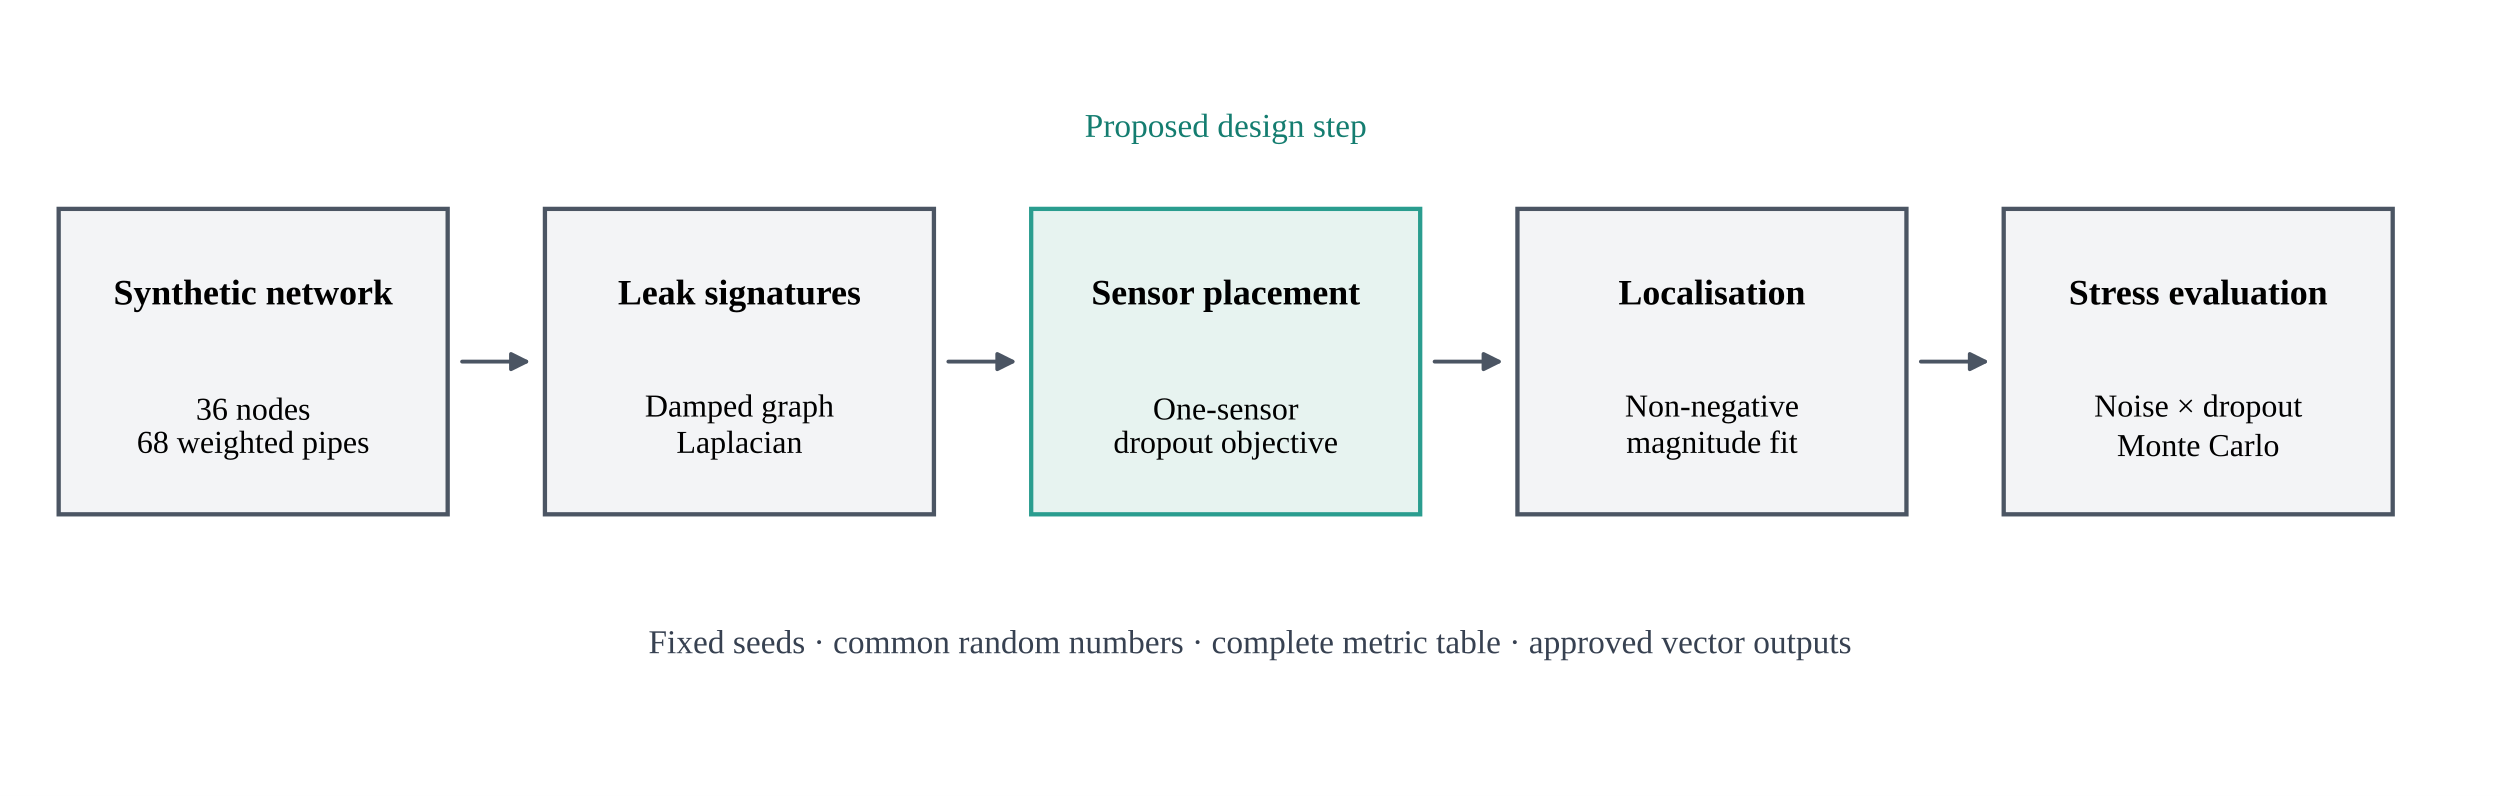
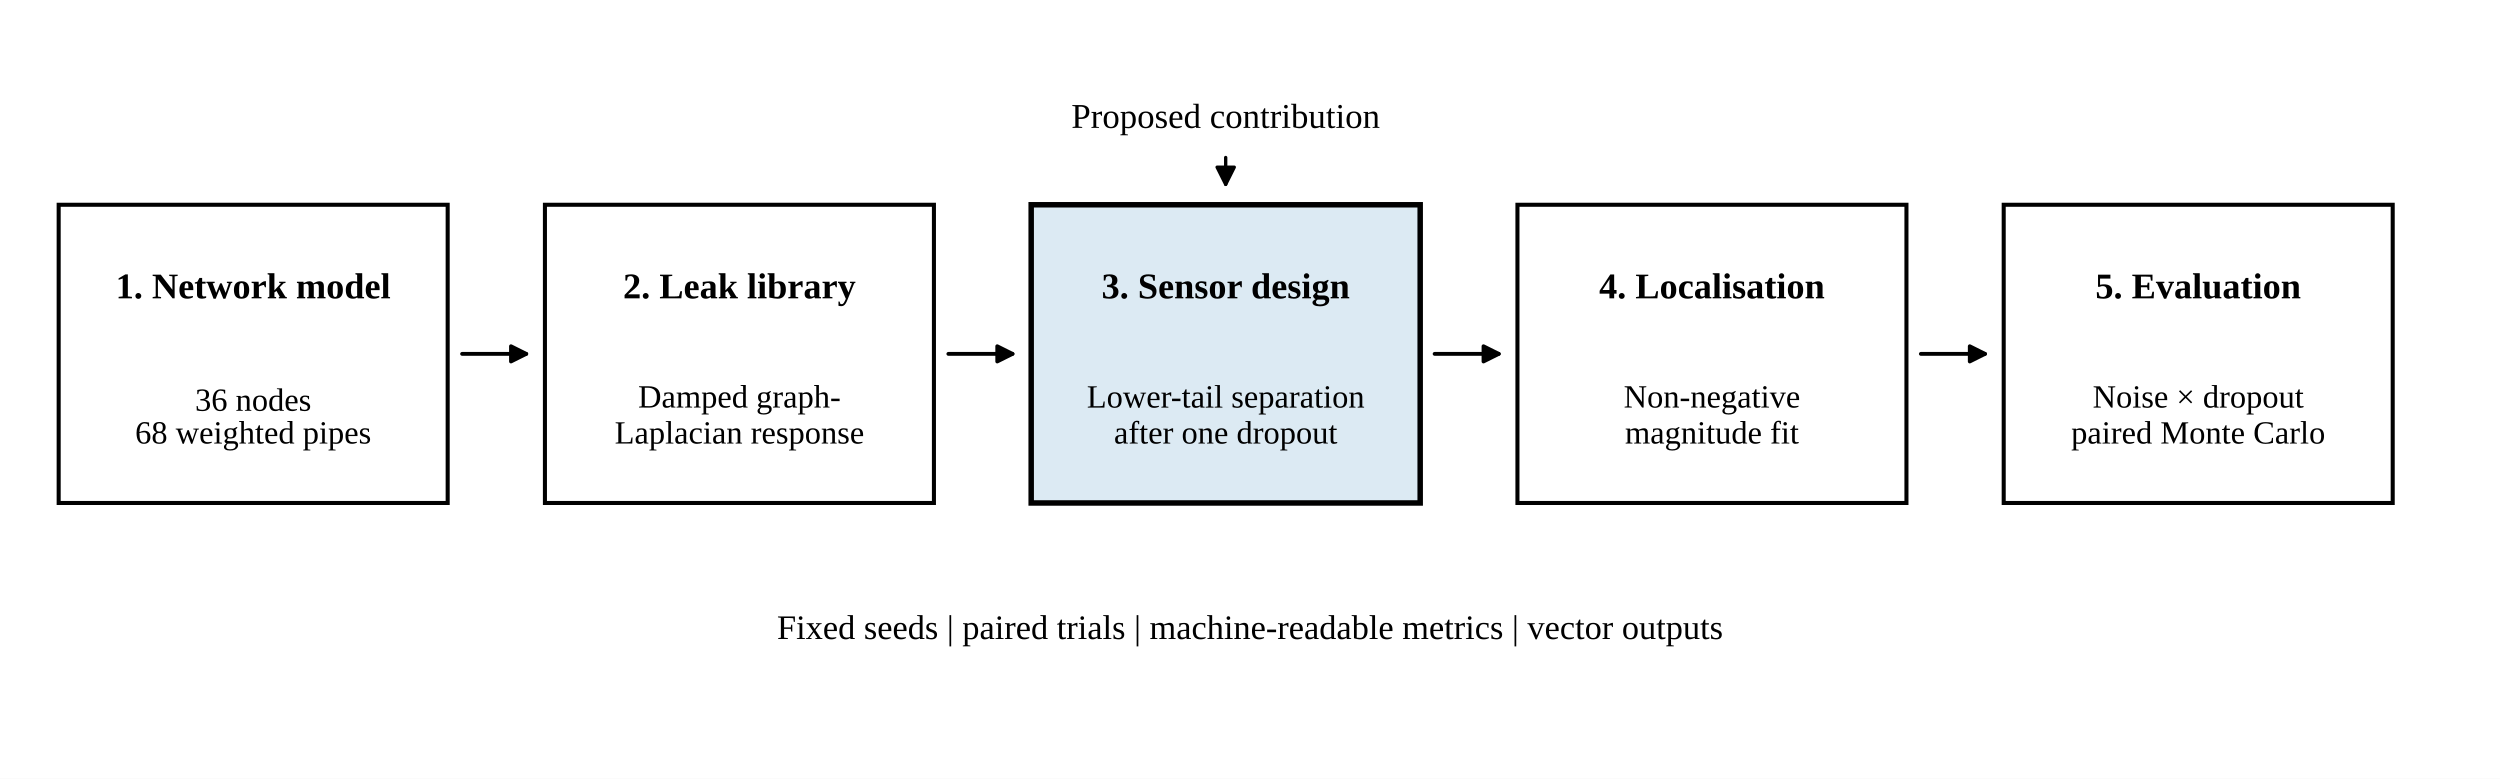
- <svg xmlns="http://www.w3.org/2000/svg" width="523.92pt" height="166.8pt" viewBox="0 0 523.92 166.8" version="1.1">
+ <svg xmlns="http://www.w3.org/2000/svg" width="523.92pt" height="163.2pt" viewBox="0 0 523.92 163.2" version="1.1">
  <defs>
    <style type="text/css">*{stroke-linejoin: round; stroke-linecap: butt}</style>
  </defs>
  <g id="figure_1">
    <g id="patch_1">
-       <path d="M 0 166.8 L 523.92 166.8 L 523.92 0 L 0 0 z " style="fill: #ffffff" />
+       <path d="M 0 163.2 L 523.92 163.2 L 523.92 0 L 0 0 z " style="fill: #ffffff" />
    </g>
    <g id="axes_1">
      <g id="patch_2">
-         <path d="M 12.295 107.784 L 93.818 107.784 L 93.818 43.776 L 12.295 43.776 z " clip-path="url(#p3b694e8ec6)" style="fill: #f3f4f6; stroke: #4b5563; stroke-width: 0.9; stroke-linejoin: miter" />
+         <path d="M 12.295 105.408 L 93.818 105.408 L 93.818 42.912 L 12.295 42.912 z " clip-path="url(#p6bbce192a3)" style="fill: #ffffff; stroke: #000000; stroke-width: 0.85; stroke-linejoin: miter" />
      </g>
      <g id="patch_3">
-         <path d="M 96.839 75.78 Q 104.01 75.78 110.287 75.78 " clip-path="url(#p3b694e8ec6)" style="fill: none; stroke: #4b5563; stroke-width: 0.8; stroke-linecap: round" />
-         <path d="M 107.087 74.18 L 110.287 75.78 L 107.087 77.38 z " clip-path="url(#p3b694e8ec6)" style="fill: #4b5563; stroke: #4b5563; stroke-width: 0.8; stroke-linecap: round" />
+         <path d="M 96.839 74.16 Q 104.01 74.16 110.287 74.16 " clip-path="url(#p6bbce192a3)" style="fill: none; stroke: #000000; stroke-width: 0.8; stroke-linecap: round" />
+         <path d="M 107.087 72.56 L 110.287 74.16 L 107.087 75.76 z " clip-path="url(#p6bbce192a3)" style="stroke: #000000; stroke-width: 0.8; stroke-linecap: round" />
      </g>
      <g id="patch_4">
-         <path d="M 114.199 107.784 L 195.722 107.784 L 195.722 43.776 L 114.199 43.776 z " clip-path="url(#p3b694e8ec6)" style="fill: #f3f4f6; stroke: #4b5563; stroke-width: 0.9; stroke-linejoin: miter" />
+         <path d="M 114.199 105.408 L 195.722 105.408 L 195.722 42.912 L 114.199 42.912 z " clip-path="url(#p6bbce192a3)" style="fill: #ffffff; stroke: #000000; stroke-width: 0.85; stroke-linejoin: miter" />
      </g>
      <g id="patch_5">
-         <path d="M 198.743 75.78 Q 205.914 75.78 212.191 75.78 " clip-path="url(#p3b694e8ec6)" style="fill: none; stroke: #4b5563; stroke-width: 0.8; stroke-linecap: round" />
-         <path d="M 208.991 74.18 L 212.191 75.78 L 208.991 77.38 z " clip-path="url(#p3b694e8ec6)" style="fill: #4b5563; stroke: #4b5563; stroke-width: 0.8; stroke-linecap: round" />
+         <path d="M 198.743 74.16 Q 205.914 74.16 212.191 74.16 " clip-path="url(#p6bbce192a3)" style="fill: none; stroke: #000000; stroke-width: 0.8; stroke-linecap: round" />
+         <path d="M 208.991 72.56 L 212.191 74.16 L 208.991 75.76 z " clip-path="url(#p6bbce192a3)" style="stroke: #000000; stroke-width: 0.8; stroke-linecap: round" />
      </g>
      <g id="patch_6">
-         <path d="M 216.103 107.784 L 297.626 107.784 L 297.626 43.776 L 216.103 43.776 z " clip-path="url(#p3b694e8ec6)" style="fill: #e7f3f0; stroke: #2a9d8f; stroke-width: 0.9; stroke-linejoin: miter" />
+         <path d="M 216.103 105.408 L 297.626 105.408 L 297.626 42.912 L 216.103 42.912 z " clip-path="url(#p6bbce192a3)" style="fill: #dceaf3; stroke: #000000; stroke-width: 1.15; stroke-linejoin: miter" />
      </g>
      <g id="patch_7">
-         <path d="M 300.647 75.78 Q 307.818 75.78 314.095 75.78 " clip-path="url(#p3b694e8ec6)" style="fill: none; stroke: #4b5563; stroke-width: 0.8; stroke-linecap: round" />
-         <path d="M 310.895 74.18 L 314.095 75.78 L 310.895 77.38 z " clip-path="url(#p3b694e8ec6)" style="fill: #4b5563; stroke: #4b5563; stroke-width: 0.8; stroke-linecap: round" />
+         <path d="M 300.647 74.16 Q 307.818 74.16 314.095 74.16 " clip-path="url(#p6bbce192a3)" style="fill: none; stroke: #000000; stroke-width: 0.8; stroke-linecap: round" />
+         <path d="M 310.895 72.56 L 314.095 74.16 L 310.895 75.76 z " clip-path="url(#p6bbce192a3)" style="stroke: #000000; stroke-width: 0.8; stroke-linecap: round" />
      </g>
      <g id="patch_8">
-         <path d="M 318.007 107.784 L 399.53 107.784 L 399.53 43.776 L 318.007 43.776 z " clip-path="url(#p3b694e8ec6)" style="fill: #f3f4f6; stroke: #4b5563; stroke-width: 0.9; stroke-linejoin: miter" />
+         <path d="M 318.007 105.408 L 399.53 105.408 L 399.53 42.912 L 318.007 42.912 z " clip-path="url(#p6bbce192a3)" style="fill: #ffffff; stroke: #000000; stroke-width: 0.85; stroke-linejoin: miter" />
      </g>
      <g id="patch_9">
-         <path d="M 402.551 75.78 Q 409.722 75.78 415.999 75.78 " clip-path="url(#p3b694e8ec6)" style="fill: none; stroke: #4b5563; stroke-width: 0.8; stroke-linecap: round" />
-         <path d="M 412.799 74.18 L 415.999 75.78 L 412.799 77.38 z " clip-path="url(#p3b694e8ec6)" style="fill: #4b5563; stroke: #4b5563; stroke-width: 0.8; stroke-linecap: round" />
+         <path d="M 402.551 74.16 Q 409.722 74.16 415.999 74.16 " clip-path="url(#p6bbce192a3)" style="fill: none; stroke: #000000; stroke-width: 0.8; stroke-linecap: round" />
+         <path d="M 412.799 72.56 L 415.999 74.16 L 412.799 75.76 z " clip-path="url(#p6bbce192a3)" style="stroke: #000000; stroke-width: 0.8; stroke-linecap: round" />
      </g>
      <g id="patch_10">
-         <path d="M 419.911 107.784 L 501.434 107.784 L 501.434 43.776 L 419.911 43.776 z " clip-path="url(#p3b694e8ec6)" style="fill: #f3f4f6; stroke: #4b5563; stroke-width: 0.9; stroke-linejoin: miter" />
+         <path d="M 419.911 105.408 L 501.434 105.408 L 501.434 42.912 L 419.911 42.912 z " clip-path="url(#p6bbce192a3)" style="fill: #ffffff; stroke: #000000; stroke-width: 0.85; stroke-linejoin: miter" />
      </g>
      <g id="text_1">
-         <text style="font-weight: 700; font-size: 7.5px; font-family: 'Times New Roman', 'Times', 'DejaVu Serif', serif; text-anchor: middle" x="53.057" y="63.796" transform="rotate(-0 53.05676 63.7963)">Synthetic network</text>
+         <text style="font-weight: 700; font-size: 7.6px; font-family: 'Times New Roman', 'Times', 'DejaVu Serif', serif; text-anchor: middle" x="53.057" y="62.521" transform="rotate(-0 53.05676 62.52125)">1. Network model</text>
      </g>
      <g id="text_2">
-         <text style="font-size: 6.7px; font-family: 'Times New Roman', 'Times', 'DejaVu Serif', serif" transform="translate(41.05329 87.96864)">36 nodes</text>
-         <text style="font-size: 6.7px; font-family: 'Times New Roman', 'Times', 'DejaVu Serif', serif" transform="translate(28.68027 94.90622)">68 weighted pipes</text>
+         <text style="font-size: 6.8px; font-family: 'Times New Roman', 'Times', 'DejaVu Serif', serif" transform="translate(40.87413 86.09459)">36 nodes</text>
+         <text style="font-size: 6.8px; font-family: 'Times New Roman', 'Times', 'DejaVu Serif', serif" transform="translate(28.31644 92.95024)">68 weighted pipes</text>
      </g>
      <g id="text_3">
-         <text style="font-weight: 700; font-size: 7.5px; font-family: 'Times New Roman', 'Times', 'DejaVu Serif', serif; text-anchor: middle" x="154.961" y="63.796" transform="rotate(-0 154.9607 63.7963)">Leak signatures</text>
+         <text style="font-weight: 700; font-size: 7.6px; font-family: 'Times New Roman', 'Times', 'DejaVu Serif', serif; text-anchor: middle" x="154.961" y="62.523" transform="rotate(-0 154.9607 62.5234)">2. Leak library</text>
      </g>
      <g id="text_4">
-         <text style="font-size: 6.7px; font-family: 'Times New Roman', 'Times', 'DejaVu Serif', serif" transform="translate(135.1465 87.29184)">Damped graph</text>
-         <text style="font-size: 6.7px; font-family: 'Times New Roman', 'Times', 'DejaVu Serif', serif" transform="translate(141.7549 94.9125)">Laplacian</text>
+         <text style="font-size: 6.8px; font-family: 'Times New Roman', 'Times', 'DejaVu Serif', serif" transform="translate(133.7186 85.40768)">Damped graph-</text>
+         <text style="font-size: 6.8px; font-family: 'Times New Roman', 'Times', 'DejaVu Serif', serif" transform="translate(128.8104 92.95661)">Laplacian response</text>
      </g>
      <g id="text_5">
-         <text style="font-weight: 700; font-size: 7.5px; font-family: 'Times New Roman', 'Times', 'DejaVu Serif', serif; text-anchor: middle" x="256.865" y="63.794" transform="rotate(-0 256.8646 63.79417)">Sensor placement</text>
+         <text style="font-weight: 700; font-size: 7.6px; font-family: 'Times New Roman', 'Times', 'DejaVu Serif', serif; text-anchor: middle" x="256.865" y="62.523" transform="rotate(-0 256.8646 62.5234)">3. Sensor design</text>
      </g>
      <g id="text_6">
-         <text style="font-size: 6.7px; font-family: 'Times New Roman', 'Times', 'DejaVu Serif', serif" transform="translate(241.6074 87.90636)">One-sensor</text>
-         <text style="font-size: 6.7px; font-family: 'Times New Roman', 'Times', 'DejaVu Serif', serif" transform="translate(233.3277 94.90779)">dropout objective</text>
+         <text style="font-size: 6.8px; font-family: 'Times New Roman', 'Times', 'DejaVu Serif', serif" transform="translate(227.7616 85.41406)">Lower-tail separation</text>
+         <text style="font-size: 6.8px; font-family: 'Times New Roman', 'Times', 'DejaVu Serif', serif" transform="translate(233.4513 92.95661)">after one dropout</text>
      </g>
      <g id="text_7">
-         <text style="font-weight: 700; font-size: 7.5px; font-family: 'Times New Roman', 'Times', 'DejaVu Serif', serif; text-anchor: middle" x="358.768" y="63.796" transform="rotate(-0 358.7685 63.7963)">Localisation</text>
+         <text style="font-weight: 700; font-size: 7.6px; font-family: 'Times New Roman', 'Times', 'DejaVu Serif', serif; text-anchor: middle" x="358.768" y="62.523" transform="rotate(-0 358.7685 62.5234)">4. Localisation</text>
      </g>
      <g id="text_8">
-         <text style="font-size: 6.7px; font-family: 'Times New Roman', 'Times', 'DejaVu Serif', serif" transform="translate(340.5361 87.29184)">Non-negative</text>
-         <text style="font-size: 6.7px; font-family: 'Times New Roman', 'Times', 'DejaVu Serif', serif" transform="translate(340.813 94.90622)">magnitude fit</text>
+         <text style="font-size: 6.8px; font-family: 'Times New Roman', 'Times', 'DejaVu Serif', serif" transform="translate(340.264 85.40768)">Non-negative</text>
+         <text style="font-size: 6.8px; font-family: 'Times New Roman', 'Times', 'DejaVu Serif', serif" transform="translate(340.545 92.95024)">magnitude fit</text>
      </g>
      <g id="text_9">
-         <text style="font-weight: 700; font-size: 7.5px; font-family: 'Times New Roman', 'Times', 'DejaVu Serif', serif; text-anchor: middle" x="460.672" y="63.796" transform="rotate(-0 460.6724 63.7963)">Stress evaluation</text>
+         <text style="font-weight: 700; font-size: 7.6px; font-family: 'Times New Roman', 'Times', 'DejaVu Serif', serif; text-anchor: middle" x="460.672" y="62.523" transform="rotate(-0 460.6724 62.5234)">5. Evaluation</text>
      </g>
      <g id="text_10">
-         <text style="font-size: 6.7px; font-family: 'Times New Roman', 'Times', 'DejaVu Serif', serif" transform="translate(438.8712 87.29812)">Noise × dropout</text>
-         <text style="font-size: 6.7px; font-family: 'Times New Roman', 'Times', 'DejaVu Serif', serif" transform="translate(443.6455 95.57831)">Monte Carlo</text>
+         <text style="font-size: 6.8px; font-family: 'Times New Roman', 'Times', 'DejaVu Serif', serif" transform="translate(438.5458 85.41406)">Noise × dropout</text>
+         <text style="font-size: 6.8px; font-family: 'Times New Roman', 'Times', 'DejaVu Serif', serif" transform="translate(434.0461 92.95661)">paired Monte Carlo</text>
      </g>
      <g id="text_11">
-         <text style="font-size: 7px; font-family: 'Times New Roman', 'Times', 'DejaVu Serif', serif; text-anchor: middle; fill: #147d70" x="256.865" y="28.687" transform="rotate(-0 256.8646 28.68688)">Proposed design step</text>
+         <text style="font-size: 7.3px; font-family: 'Times New Roman', 'Times', 'DejaVu Serif', serif; text-anchor: middle" x="256.865" y="26.803" transform="rotate(-0 256.8646 26.80267)">Proposed contribution</text>
+       </g>
+       <g id="patch_11">
+         <path d="M 256.865 33.009 Q 256.865 36.216 256.865 38.64 " style="fill: none; stroke: #000000; stroke-width: 0.7; stroke-linecap: round" />
+         <path d="M 258.665 35.04 L 256.865 38.64 L 255.065 35.04 z " style="stroke: #000000; stroke-width: 0.7; stroke-linecap: round" />
      </g>
      <g id="text_12">
-         <text style="font-size: 7px; font-family: 'Times New Roman', 'Times', 'DejaVu Serif', serif; text-anchor: middle; fill: #374151" x="261.96" y="136.891" transform="rotate(-0 261.9598 136.8905)">Fixed seeds · common random numbers · complete metric table · approved vector outputs</text>
+         <text style="font-size: 7.2px; font-family: 'Times New Roman', 'Times', 'DejaVu Serif', serif; text-anchor: middle" x="261.96" y="133.914" transform="rotate(-0 261.9598 133.9144)">Fixed seeds  |  paired trials  |  machine-readable metrics  |  vector outputs</text>
      </g>
    </g>
  </g>
  <defs>
-     <clipPath id="p3b694e8ec6">
-       <rect x="7.2" y="7.2" width="509.52" height="152.4" />
+     <clipPath id="p6bbce192a3">
+       <rect x="7.2" y="7.2" width="509.52" height="148.8" />
    </clipPath>
  </defs>
</svg>
